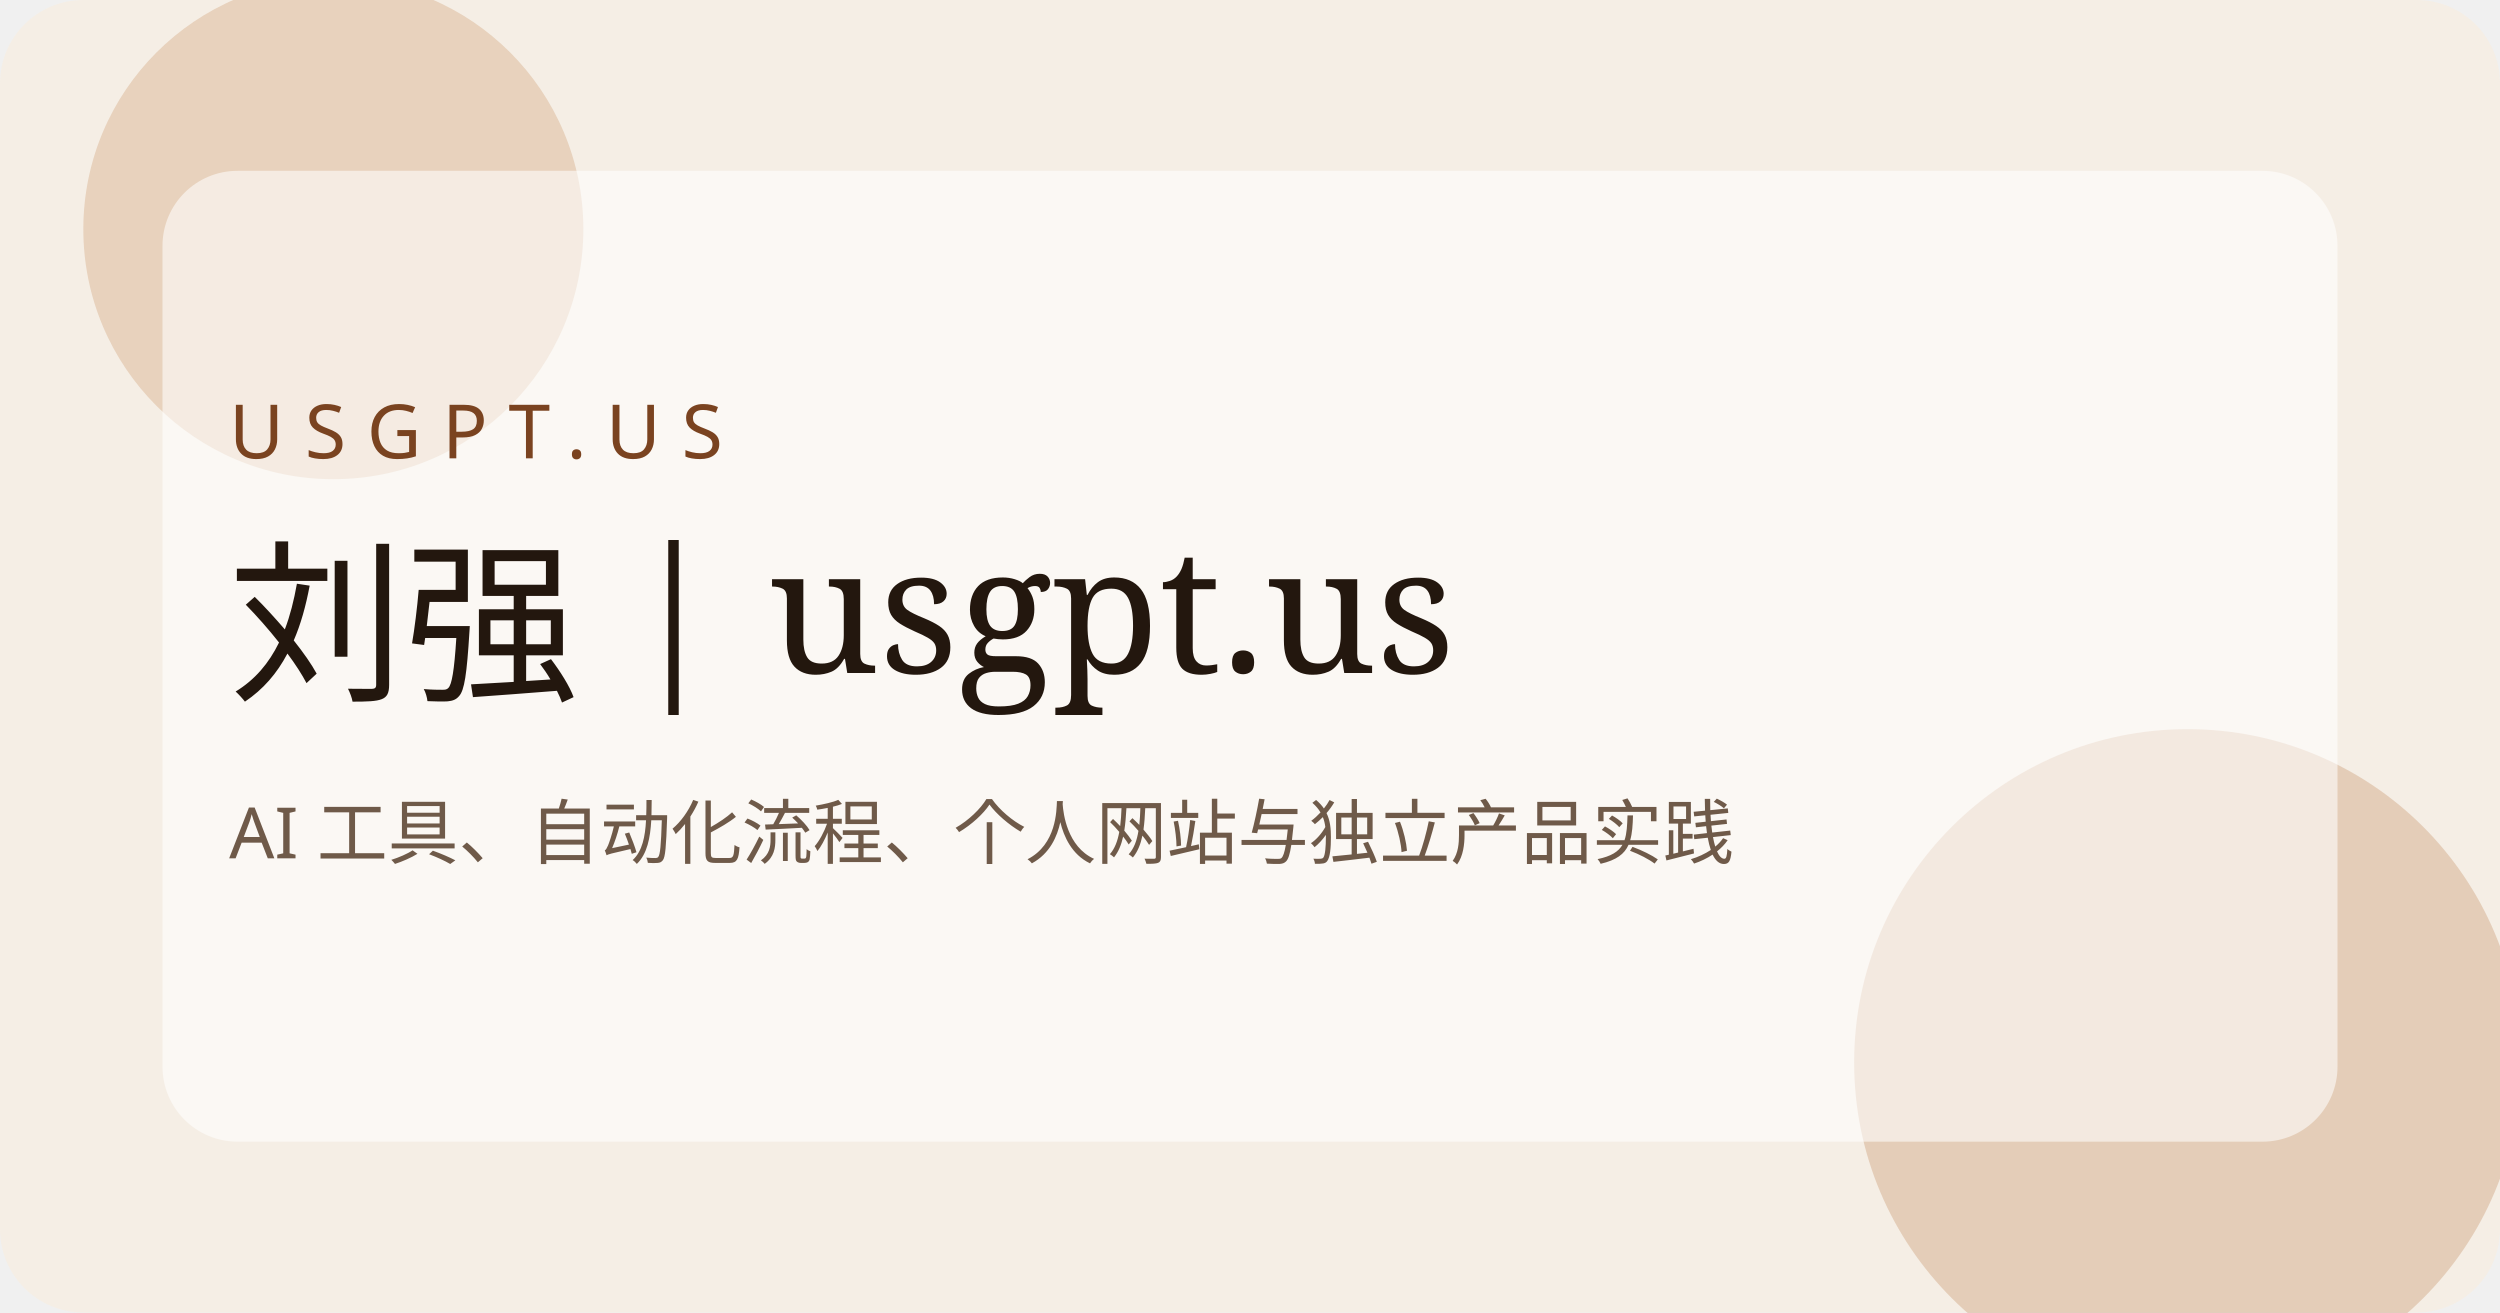
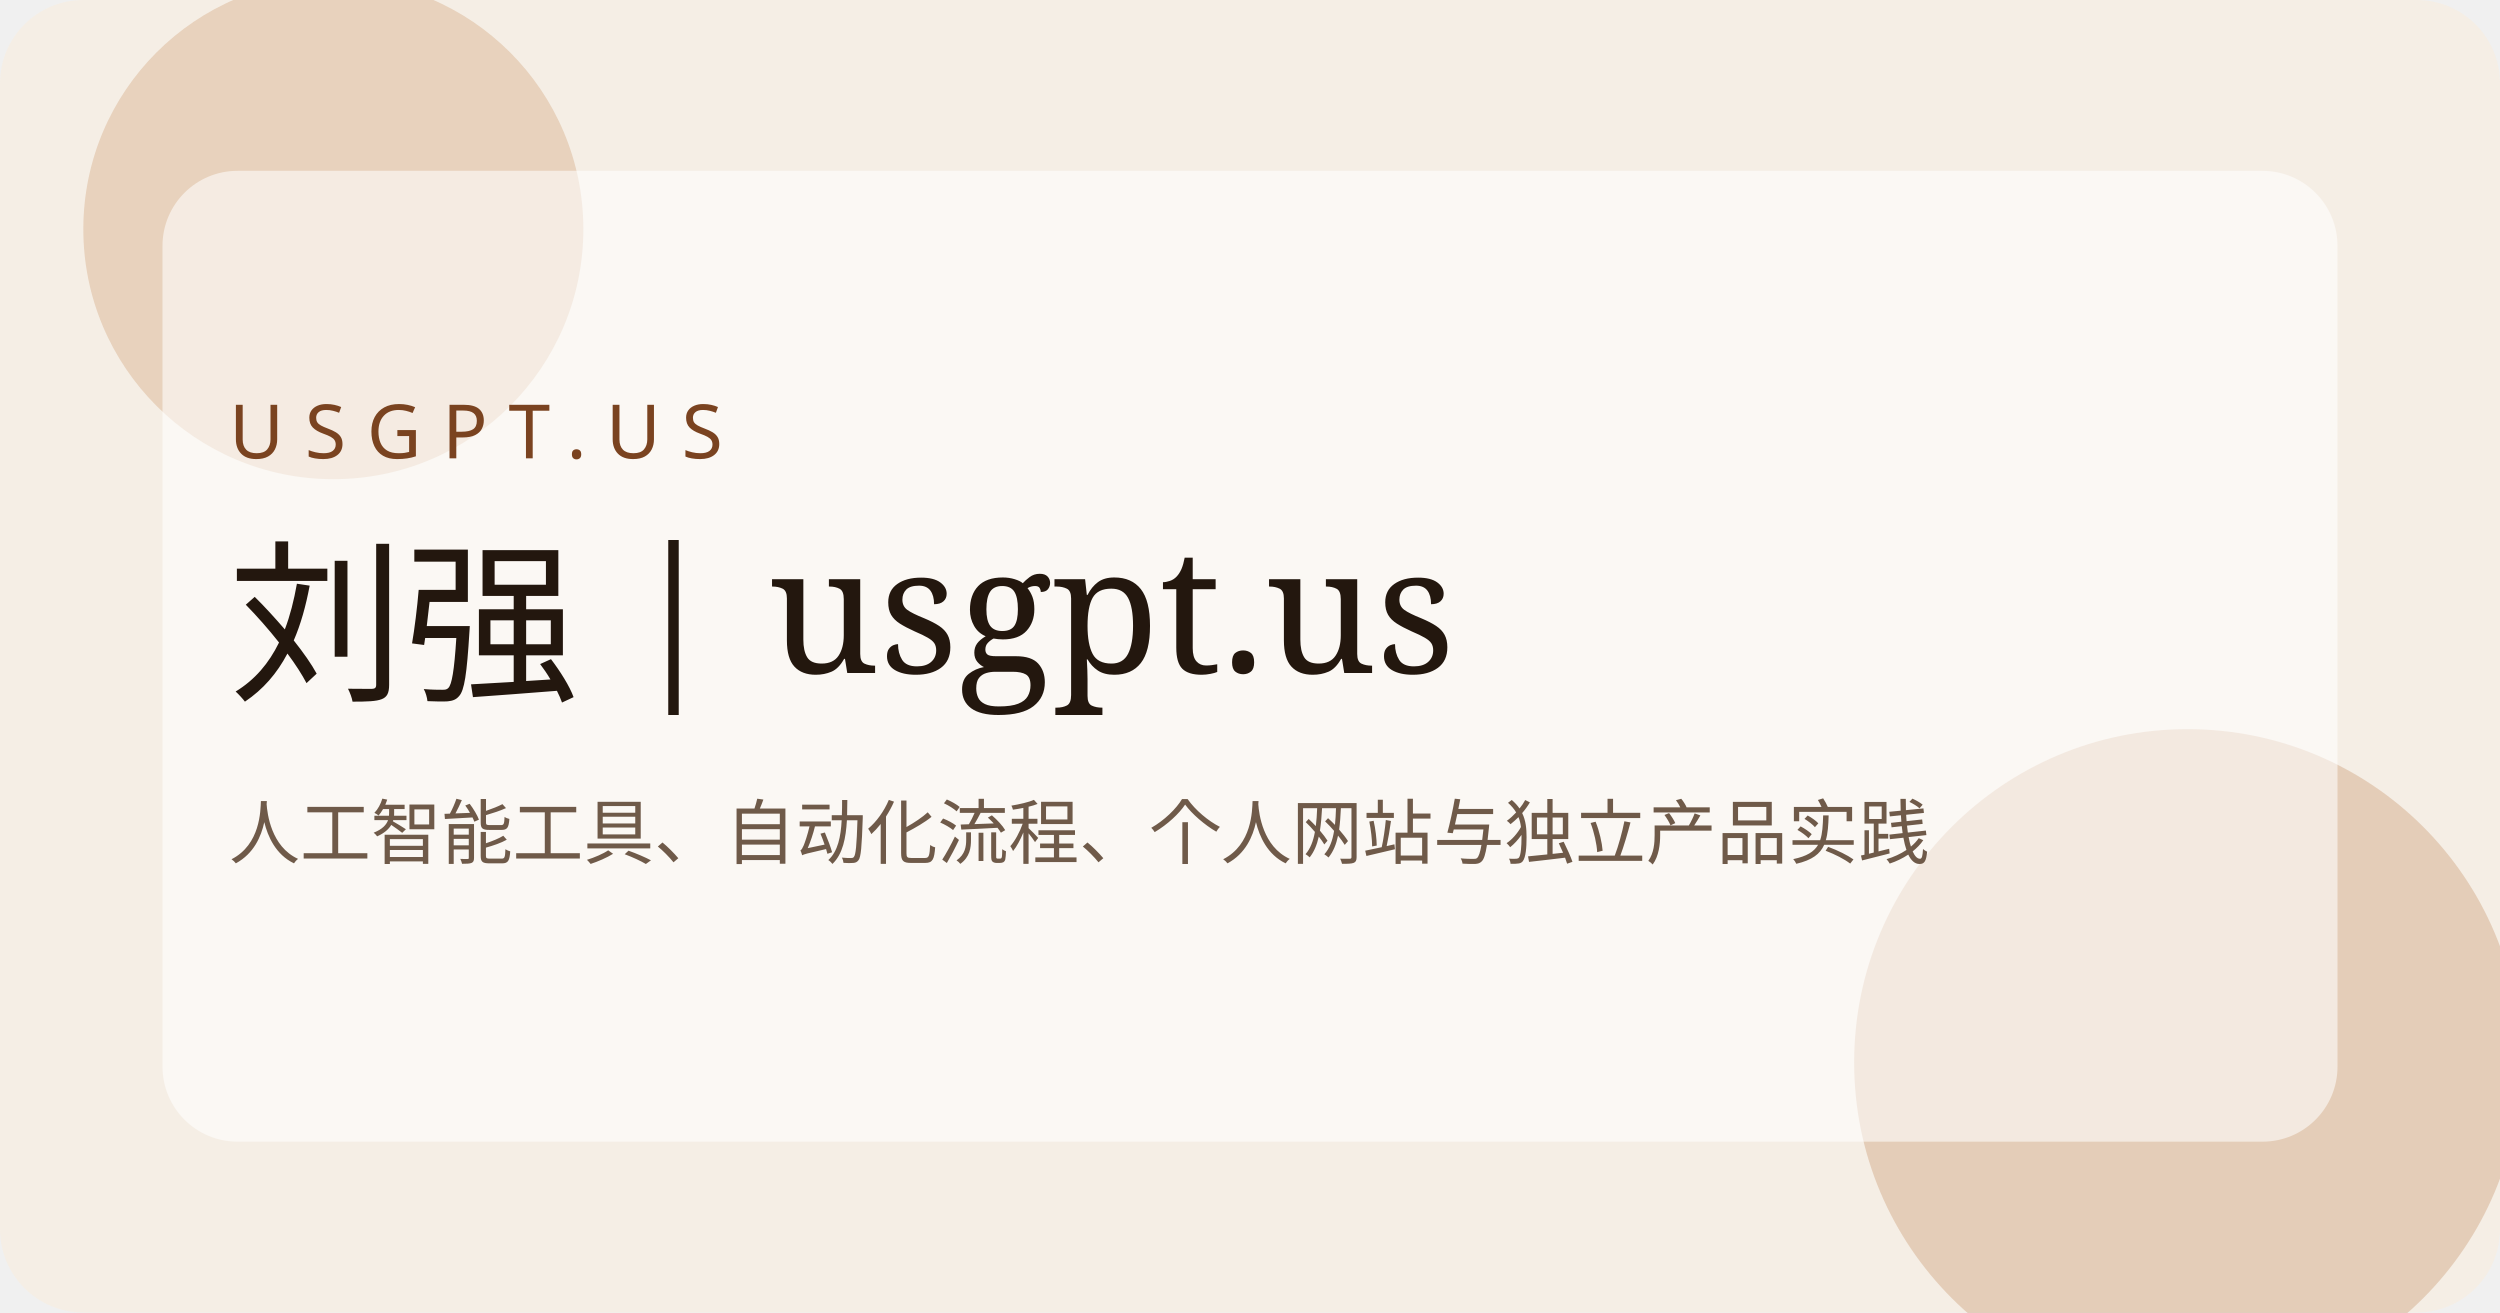
<svg xmlns="http://www.w3.org/2000/svg" width="1200" height="630" viewBox="0 0 1200 630" fill="none">
  <rect width="1200" height="630" rx="40" fill="#F5EEE5" />
  <circle cx="160" cy="110" r="120" fill="#D8B18C" fill-opacity="0.45" />
  <circle cx="1050" cy="510" r="160" fill="#B87847" fill-opacity="0.28" />
  <rect x="78" y="82" width="1044" height="466" rx="36" fill="white" fill-opacity="0.56" />
  <text x="110" y="220" fill="#7A4320" font-size="36" font-family="Noto Sans SC, sans-serif" letter-spacing="10">USGPT.US</text>
  <text x="110" y="330" fill="#23170E" font-size="84" font-family="Noto Serif SC, serif">刘强 | usgpt.us</text>
-   <text x="110" y="412" fill="#6F5A49" font-size="34" font-family="Noto Sans SC, sans-serif">AI 工具、自动化流程、个人网站与独立产品实践</text>
+   <text x="110" y="412" fill="#6F5A49" font-size="34" font-family="Noto Sans SC, sans-serif">人工智能工具、自动化流程、个人网站与独立产品实践</text>
</svg>
